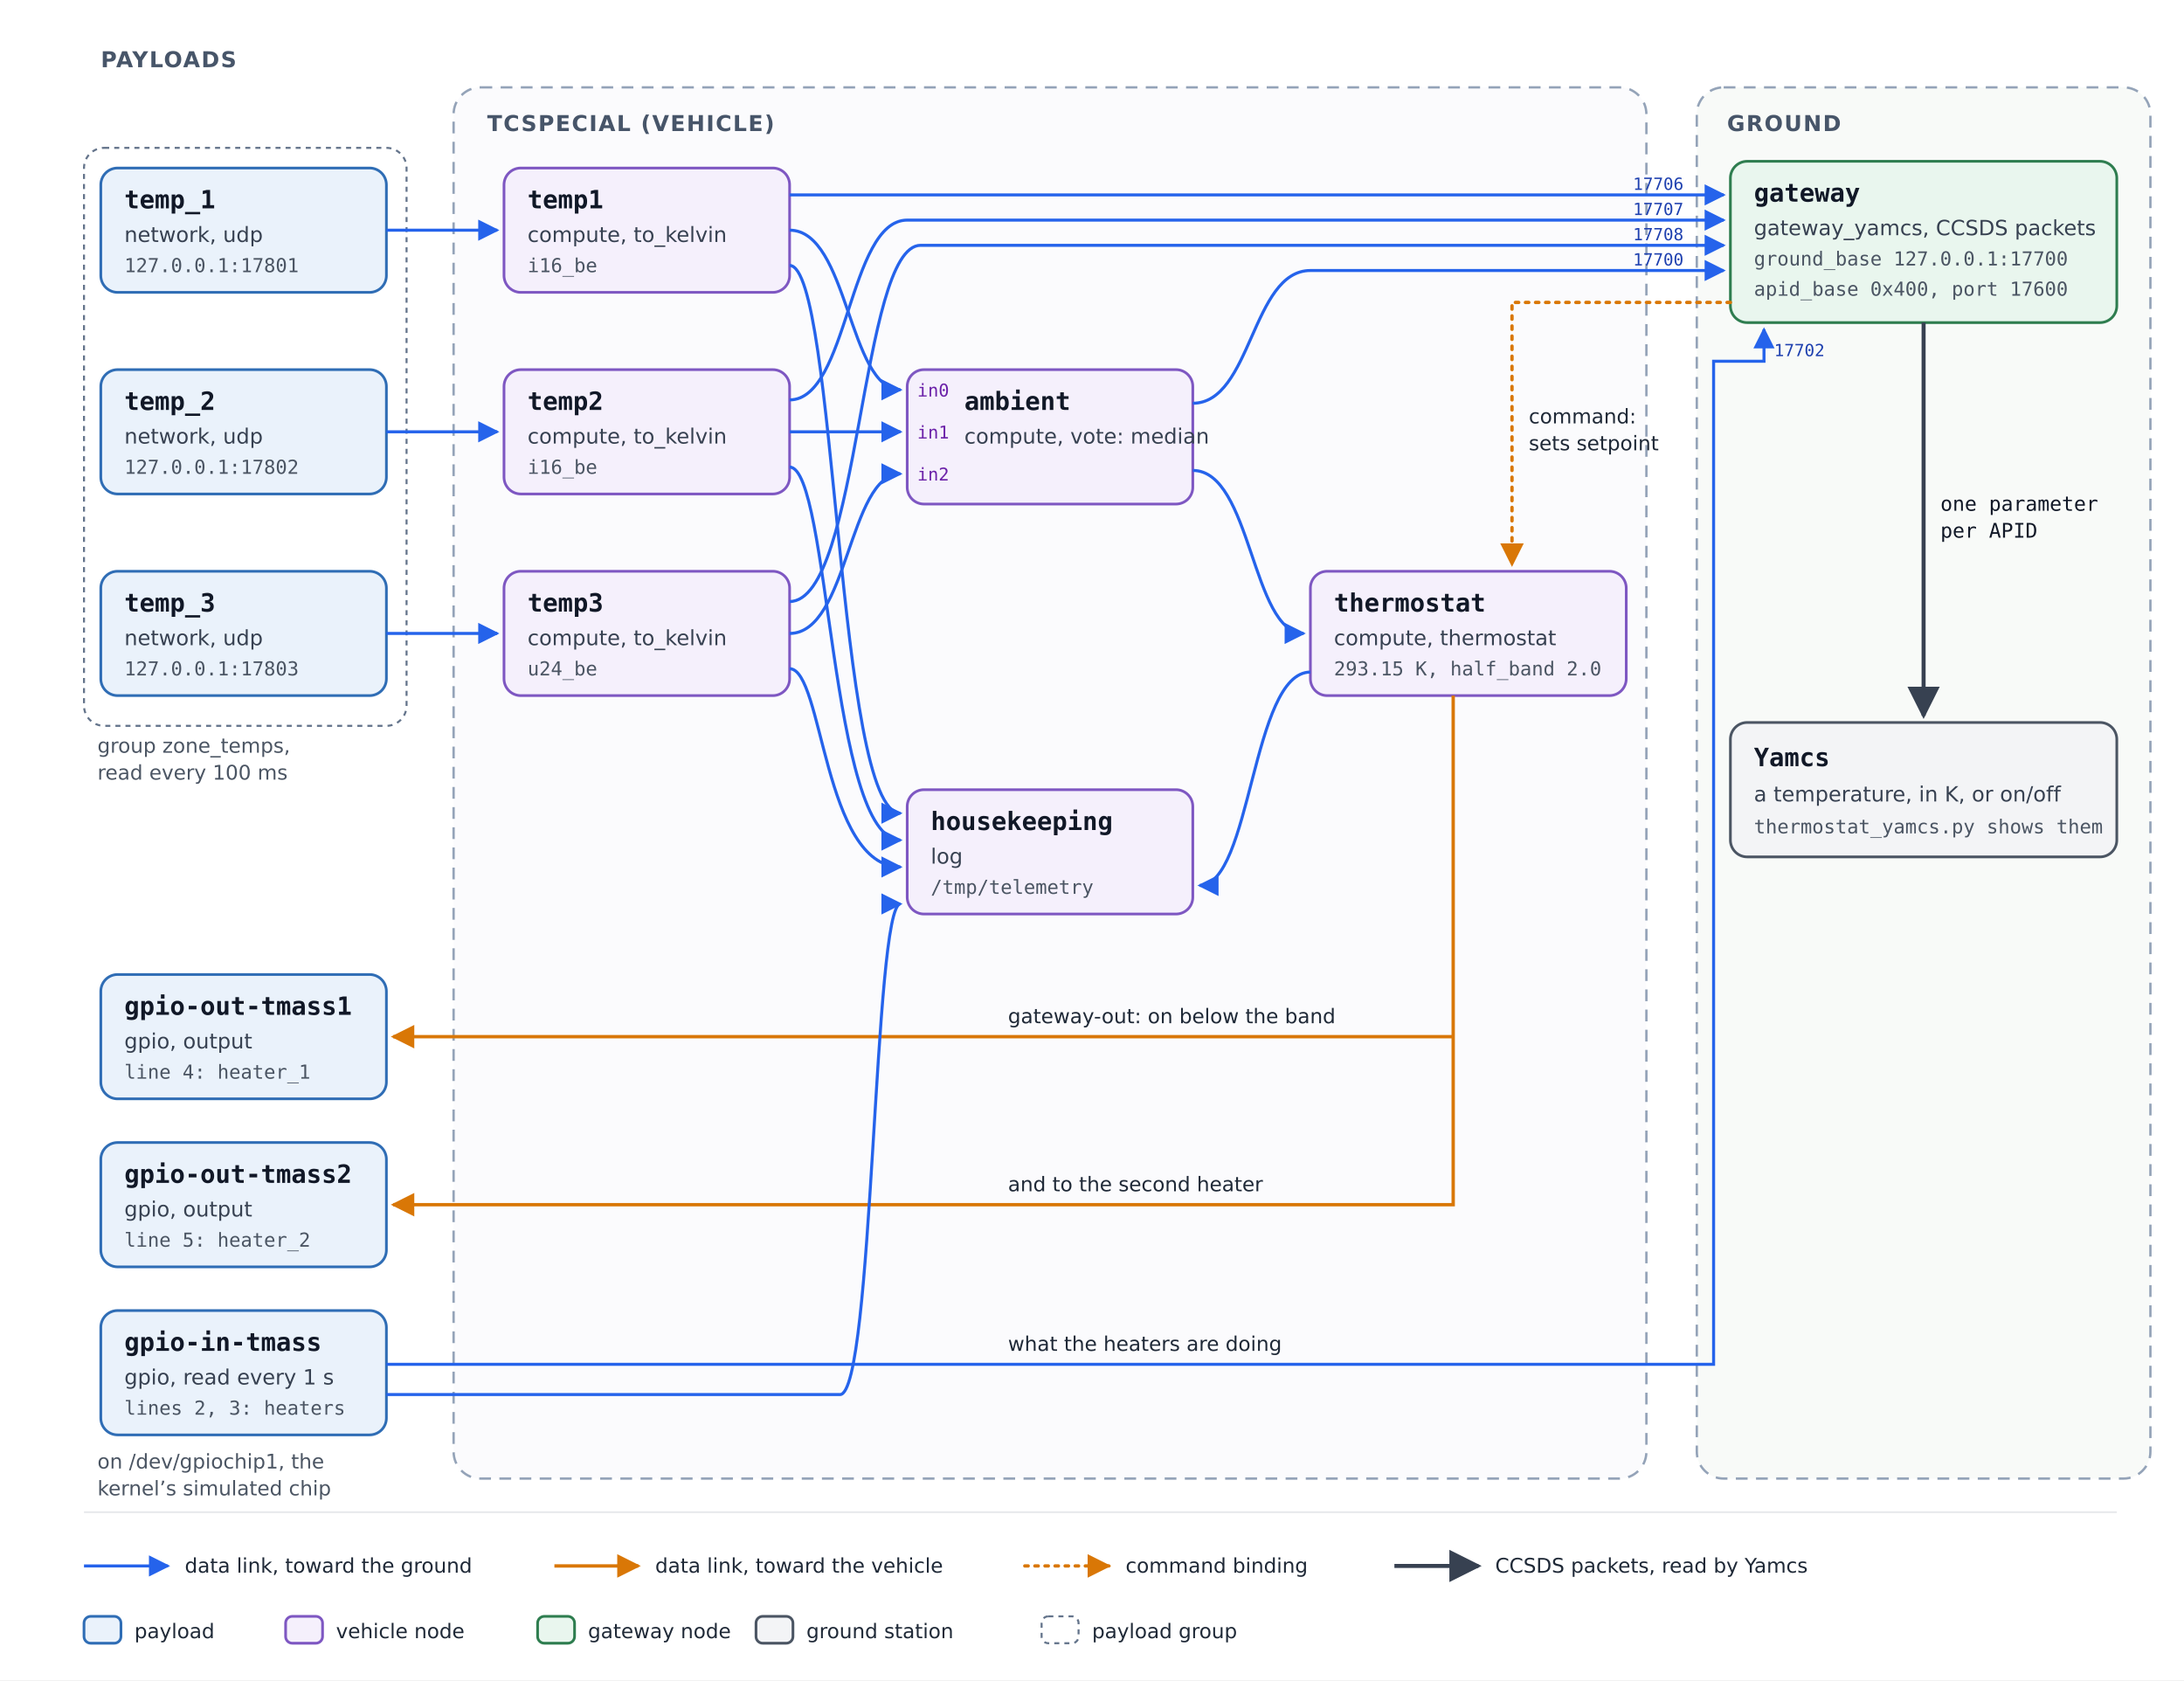
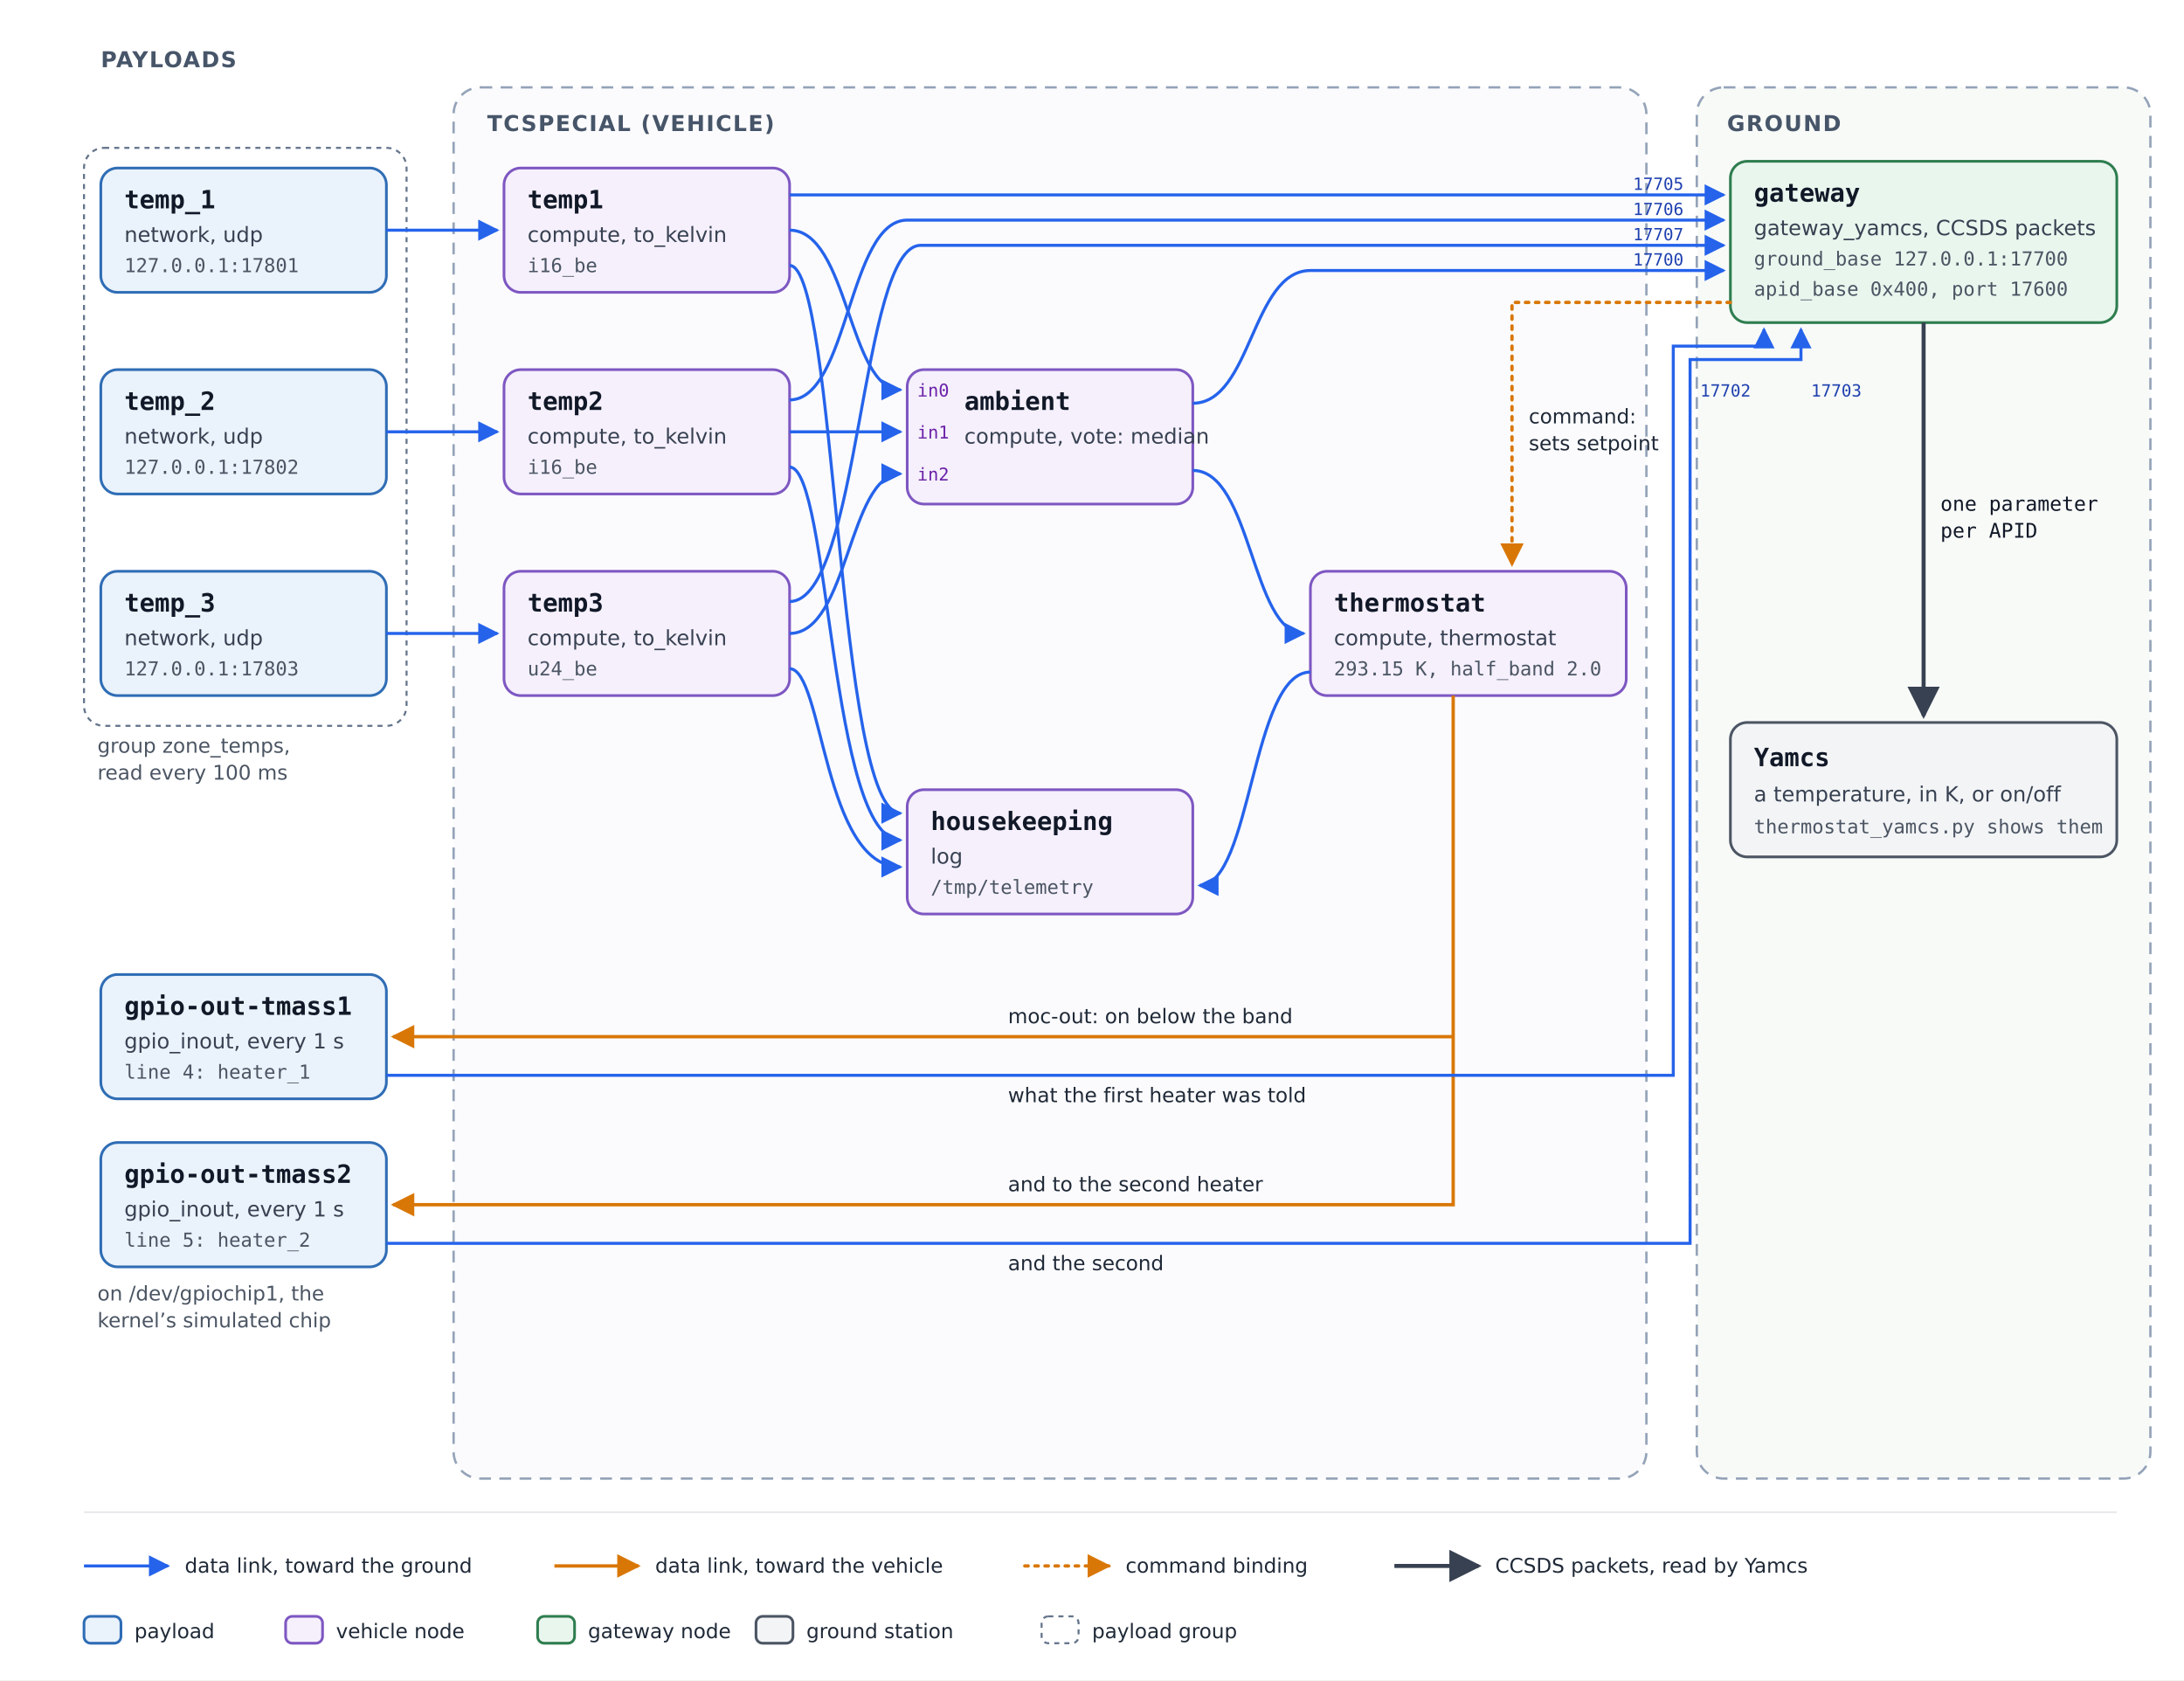
<svg xmlns="http://www.w3.org/2000/svg" width="1300" height="1000" viewBox="0 0 1300 1000" role="img" aria-labelledby="title desc">
  <defs>
    <style>
      text { font-family: "DejaVu Sans", Helvetica, Arial, sans-serif; fill: #111827; }
      .name { font-family: "DejaVu Sans Mono", Menlo, Consolas, monospace; font-size: 15px; font-weight: bold; }
      .kind { font-size: 12.5px; fill: #374151; }
      .detail { font-family: "DejaVu Sans Mono", Menlo, Consolas, monospace; font-size: 11.5px; fill: #4b5563; }
      .port { font-family: "DejaVu Sans Mono", Menlo, Consolas, monospace; font-size: 10.5px; fill: #6b21a8; }
      .heading { font-size: 13px; font-weight: bold; fill: #475569; letter-spacing: 0.06em; }
      .label { font-size: 12px; fill: #1f2937; }
      .note { font-size: 12px; fill: #4b5563; }
      .payload { fill: #eaf2fb; stroke: #2f6db5; stroke-width: 1.6; }
      .vehicle { fill: #f5f0fc; stroke: #7e57c2; stroke-width: 1.6; }
      .gateway { fill: #e9f6ee; stroke: #2e7d4f; stroke-width: 1.6; }
      .ground { fill: #f3f4f6; stroke: #4b5563; stroke-width: 1.6; }
      .groundside { fill: #f8faf8; stroke: #94a3b8; stroke-width: 1.4; stroke-dasharray: 7 5; }
      .call { fill: none; stroke: #374151; stroke-width: 2.4; }
      .code { font-family: "DejaVu Sans Mono", Menlo, Consolas, monospace; font-size: 12px; fill: #111827; }
      .portno { font-family: "DejaVu Sans Mono", Menlo, Consolas, monospace; font-size: 10px; fill: #1e40af; }
      .boundary { fill: #fbfbfd; stroke: #94a3b8; stroke-width: 1.4; stroke-dasharray: 7 5; }
      .group { fill: none; stroke: #64748b; stroke-width: 1.2; stroke-dasharray: 3 3; }
      .groundward { fill: none; stroke: #2563eb; stroke-width: 1.8; }
      .vehicleward { fill: none; stroke: #d97706; stroke-width: 2; }
      .command { fill: none; stroke: #d97706; stroke-width: 2; stroke-dasharray: 2 4; stroke-linecap: round; }
    </style>
    <marker id="arrow-blue" viewBox="0 0 10 10" refX="9" refY="5" markerWidth="7" markerHeight="7" orient="auto-start-reverse">
      <path d="M0,0 L10,5 L0,10 z" fill="#2563eb" />
    </marker>
    <marker id="arrow-orange" viewBox="0 0 10 10" refX="9" refY="5" markerWidth="7" markerHeight="7" orient="auto-start-reverse">
      <path d="M0,0 L10,5 L0,10 z" fill="#d97706" />
    </marker>
    <marker id="arrow-call" viewBox="0 0 10 10" refX="9" refY="5" markerWidth="8" markerHeight="8" orient="auto-start-reverse">
      <path d="M0,0 L10,5 L0,10 z" fill="#374151" />
    </marker>
  </defs>
  <rect width="1300" height="1000" fill="#ffffff" />
  <text class="heading" x="60" y="40">PAYLOADS</text>
  <rect class="boundary" x="270" y="52" width="710" height="828" rx="16" />
  <text class="heading" x="290" y="78">TCSPECIAL (VEHICLE)</text>
  <rect class="group" x="50" y="88" width="192" height="344" rx="12" />
  <text class="note" x="58" y="448">group zone_temps,</text>
  <text class="note" x="58" y="464">read every 100 ms</text>
  <rect class="payload" x="60" y="100" width="170" height="74" rx="10" />
  <text class="name" x="74" y="124">temp_1</text>
  <text class="kind" x="74" y="144">network, udp</text>
  <text class="detail" x="74" y="162">127.0.0.1:17801</text>
  <rect class="payload" x="60" y="220" width="170" height="74" rx="10" />
  <text class="name" x="74" y="244">temp_2</text>
  <text class="kind" x="74" y="264">network, udp</text>
  <text class="detail" x="74" y="282">127.0.0.1:17802</text>
  <rect class="payload" x="60" y="340" width="170" height="74" rx="10" />
  <text class="name" x="74" y="364">temp_3</text>
  <text class="kind" x="74" y="384">network, udp</text>
  <text class="detail" x="74" y="402">127.0.0.1:17803</text>
  <rect class="payload" x="60" y="580" width="170" height="74" rx="10" />
  <text class="name" x="74" y="604">gpio-out-tmass1</text>
-   <text class="kind" x="74" y="624">gpio, output</text>
+   <text class="kind" x="74" y="624">gpio_inout, every 1 s</text>
  <text class="detail" x="74" y="642">line 4: heater_1</text>
  <rect class="payload" x="60" y="680" width="170" height="74" rx="10" />
  <text class="name" x="74" y="704">gpio-out-tmass2</text>
-   <text class="kind" x="74" y="724">gpio, output</text>
+   <text class="kind" x="74" y="724">gpio_inout, every 1 s</text>
  <text class="detail" x="74" y="742">line 5: heater_2</text>
-   <rect class="payload" x="60" y="780" width="170" height="74" rx="10" />
-   <text class="name" x="74" y="804">gpio-in-tmass</text>
-   <text class="kind" x="74" y="824">gpio, read every 1 s</text>
-   <text class="detail" x="74" y="842">lines 2, 3: heaters</text>
-   <text class="note" x="58" y="874">on /dev/gpiochip1, the</text>
-   <text class="note" x="58" y="890">kernel’s simulated chip</text>
+   <text class="note" x="58" y="774">on /dev/gpiochip1, the</text>
+   <text class="note" x="58" y="790">kernel’s simulated chip</text>
  <rect class="vehicle" x="300" y="100" width="170" height="74" rx="10" />
  <text class="name" x="314" y="124">temp1</text>
  <text class="kind" x="314" y="144">compute, to_kelvin</text>
  <text class="detail" x="314" y="162">i16_be</text>
  <rect class="vehicle" x="300" y="220" width="170" height="74" rx="10" />
  <text class="name" x="314" y="244">temp2</text>
  <text class="kind" x="314" y="264">compute, to_kelvin</text>
  <text class="detail" x="314" y="282">i16_be</text>
  <rect class="vehicle" x="300" y="340" width="170" height="74" rx="10" />
  <text class="name" x="314" y="364">temp3</text>
  <text class="kind" x="314" y="384">compute, to_kelvin</text>
  <text class="detail" x="314" y="402">u24_be</text>
  <rect class="vehicle" x="540" y="220" width="170" height="80" rx="10" />
  <text class="name" x="574" y="244">ambient</text>
  <text class="kind" x="574" y="264">compute, vote: median</text>
  <text class="port" x="546" y="236">in0</text>
  <text class="port" x="546" y="261">in1</text>
  <text class="port" x="546" y="286">in2</text>
  <rect class="vehicle" x="540" y="470" width="170" height="74" rx="10" />
  <text class="name" x="554" y="494">housekeeping</text>
  <text class="kind" x="554" y="514">log</text>
  <text class="detail" x="554" y="532">/tmp/telemetry</text>
  <rect class="vehicle" x="780" y="340" width="188" height="74" rx="10" />
  <text class="name" x="794" y="364">thermostat</text>
  <text class="kind" x="794" y="384">compute, thermostat</text>
  <text class="detail" x="794" y="402">293.15 K, half_band 2.0</text>
  <rect class="groundside" x="1010" y="52" width="270" height="828" rx="16" />
  <text class="heading" x="1028" y="78">GROUND</text>
  <rect class="gateway" x="1030" y="96" width="230" height="96" rx="10" />
  <text class="name" x="1044" y="120">gateway</text>
  <text class="kind" x="1044" y="140">gateway_yamcs, CCSDS packets</text>
  <text class="detail" x="1044" y="158">ground_base 127.0.0.1:17700</text>
  <text class="detail" x="1044" y="176">apid_base 0x400, port 17600</text>
  <rect class="ground" x="1030" y="430" width="230" height="80" rx="10" />
  <text class="name" x="1044" y="456">Yamcs</text>
  <text class="kind" x="1044" y="477">a temperature, in K, or on/off</text>
  <text class="detail" x="1044" y="496">thermostat_yamcs.py shows them</text>
  <path class="groundward" d="M230,137 L296,137" marker-end="url(#arrow-blue)" />
  <path class="groundward" d="M230,257 L296,257" marker-end="url(#arrow-blue)" />
  <path class="groundward" d="M230,377 L296,377" marker-end="url(#arrow-blue)" />
  <path class="groundward" d="M470,116 L1026,116" marker-end="url(#arrow-blue)" />
  <path class="groundward" d="M470,238 C505,238 505,131 540,131 L1026,131" marker-end="url(#arrow-blue)" />
  <path class="groundward" d="M470,358 C512,358 512,146 548,146 L1026,146" marker-end="url(#arrow-blue)" />
  <path class="groundward" d="M470,137 C505,137 505,232 536,232" marker-end="url(#arrow-blue)" />
  <path class="groundward" d="M470,257 L536,257" marker-end="url(#arrow-blue)" />
  <path class="groundward" d="M470,377 C505,377 505,282 536,282" marker-end="url(#arrow-blue)" />
  <path class="groundward" d="M470,158 C498,158 498,484 536,484" marker-end="url(#arrow-blue)" />
  <path class="groundward" d="M470,278 C494,278 494,500 536,500" marker-end="url(#arrow-blue)" />
  <path class="groundward" d="M470,398 C490,398 490,516 536,516" marker-end="url(#arrow-blue)" />
  <path class="groundward" d="M710,240 C745,240 745,161 780,161 L1026,161" marker-end="url(#arrow-blue)" />
  <path class="groundward" d="M710,280 C745,280 745,377 776,377" marker-end="url(#arrow-blue)" />
  <path class="groundward" d="M780,400 C745,400 745,527 714,527" marker-end="url(#arrow-blue)" />
  <path class="vehicleward" d="M865,414 L865,717 L234,717" marker-end="url(#arrow-orange)" />
  <path class="vehicleward" d="M865,617 L234,617" marker-end="url(#arrow-orange)" />
-   <text class="label" x="600" y="609">gateway-out: on below the band</text>
+   <text class="label" x="600" y="609">moc-out: on below the band</text>
  <text class="label" x="600" y="709">and to the second heater</text>
-   <path class="groundward" d="M230,812 L1020,812 L1020,215 L1050,215 L1050,196" marker-end="url(#arrow-blue)" />
-   <path class="groundward" d="M230,830 L500,830 C520,830 520,538 536,538" marker-end="url(#arrow-blue)" />
-   <text class="label" x="600" y="804">what the heaters are doing</text>
-   <text class="portno" x="972" y="113">17706</text>
-   <text class="portno" x="972" y="128">17707</text>
-   <text class="portno" x="972" y="143">17708</text>
+   <path class="groundward" d="M230,640 L996,640 L996,206 L1050,206 L1050,196" marker-end="url(#arrow-blue)" />
+   <path class="groundward" d="M230,740 L1006,740 L1006,214 L1072,214 L1072,196" marker-end="url(#arrow-blue)" />
+   <text class="label" x="600" y="656">what the first heater was told</text>
+   <text class="label" x="600" y="756">and the second</text>
+   <text class="portno" x="972" y="113">17705</text>
+   <text class="portno" x="972" y="128">17706</text>
+   <text class="portno" x="972" y="143">17707</text>
  <text class="portno" x="972" y="158">17700</text>
-   <text class="portno" x="1056" y="212">17702</text>
+   <text class="portno" x="1012" y="236">17702</text>
+   <text class="portno" x="1078" y="236">17703</text>
  <path class="command" d="M1030,180 L900,180 L900,336" marker-end="url(#arrow-orange)" />
  <text class="label" x="910" y="252">command:</text>
  <text class="label" x="910" y="268">sets setpoint</text>
  <path class="call" d="M1145,192 L1145,426" marker-end="url(#arrow-call)" />
  <text class="code" x="1155" y="304">one parameter</text>
  <text class="code" x="1155" y="320">per APID</text>
  <line x1="50" y1="900" x2="1260" y2="900" stroke="#e5e7eb" stroke-width="1" />
  <path class="groundward" d="M50,932 L100,932" marker-end="url(#arrow-blue)" />
  <text class="label" x="110" y="936">data link, toward the ground</text>
  <path class="vehicleward" d="M330,932 L380,932" marker-end="url(#arrow-orange)" />
  <text class="label" x="390" y="936">data link, toward the vehicle</text>
  <path class="command" d="M610,932 L660,932" marker-end="url(#arrow-orange)" />
  <text class="label" x="670" y="936">command binding</text>
  <path class="call" d="M830,932 L880,932" marker-end="url(#arrow-call)" />
  <text class="label" x="890" y="936">CCSDS packets, read by Yamcs</text>
  <rect class="payload" x="50" y="962" width="22" height="16" rx="4" />
  <text class="label" x="80" y="975">payload</text>
  <rect class="vehicle" x="170" y="962" width="22" height="16" rx="4" />
  <text class="label" x="200" y="975">vehicle node</text>
  <rect class="gateway" x="320" y="962" width="22" height="16" rx="4" />
  <text class="label" x="350" y="975">gateway node</text>
  <rect class="ground" x="450" y="962" width="22" height="16" rx="4" />
  <text class="label" x="480" y="975">ground station</text>
  <rect class="group" x="620" y="962" width="22" height="16" rx="4" />
  <text class="label" x="650" y="975">payload group</text>
</svg>
